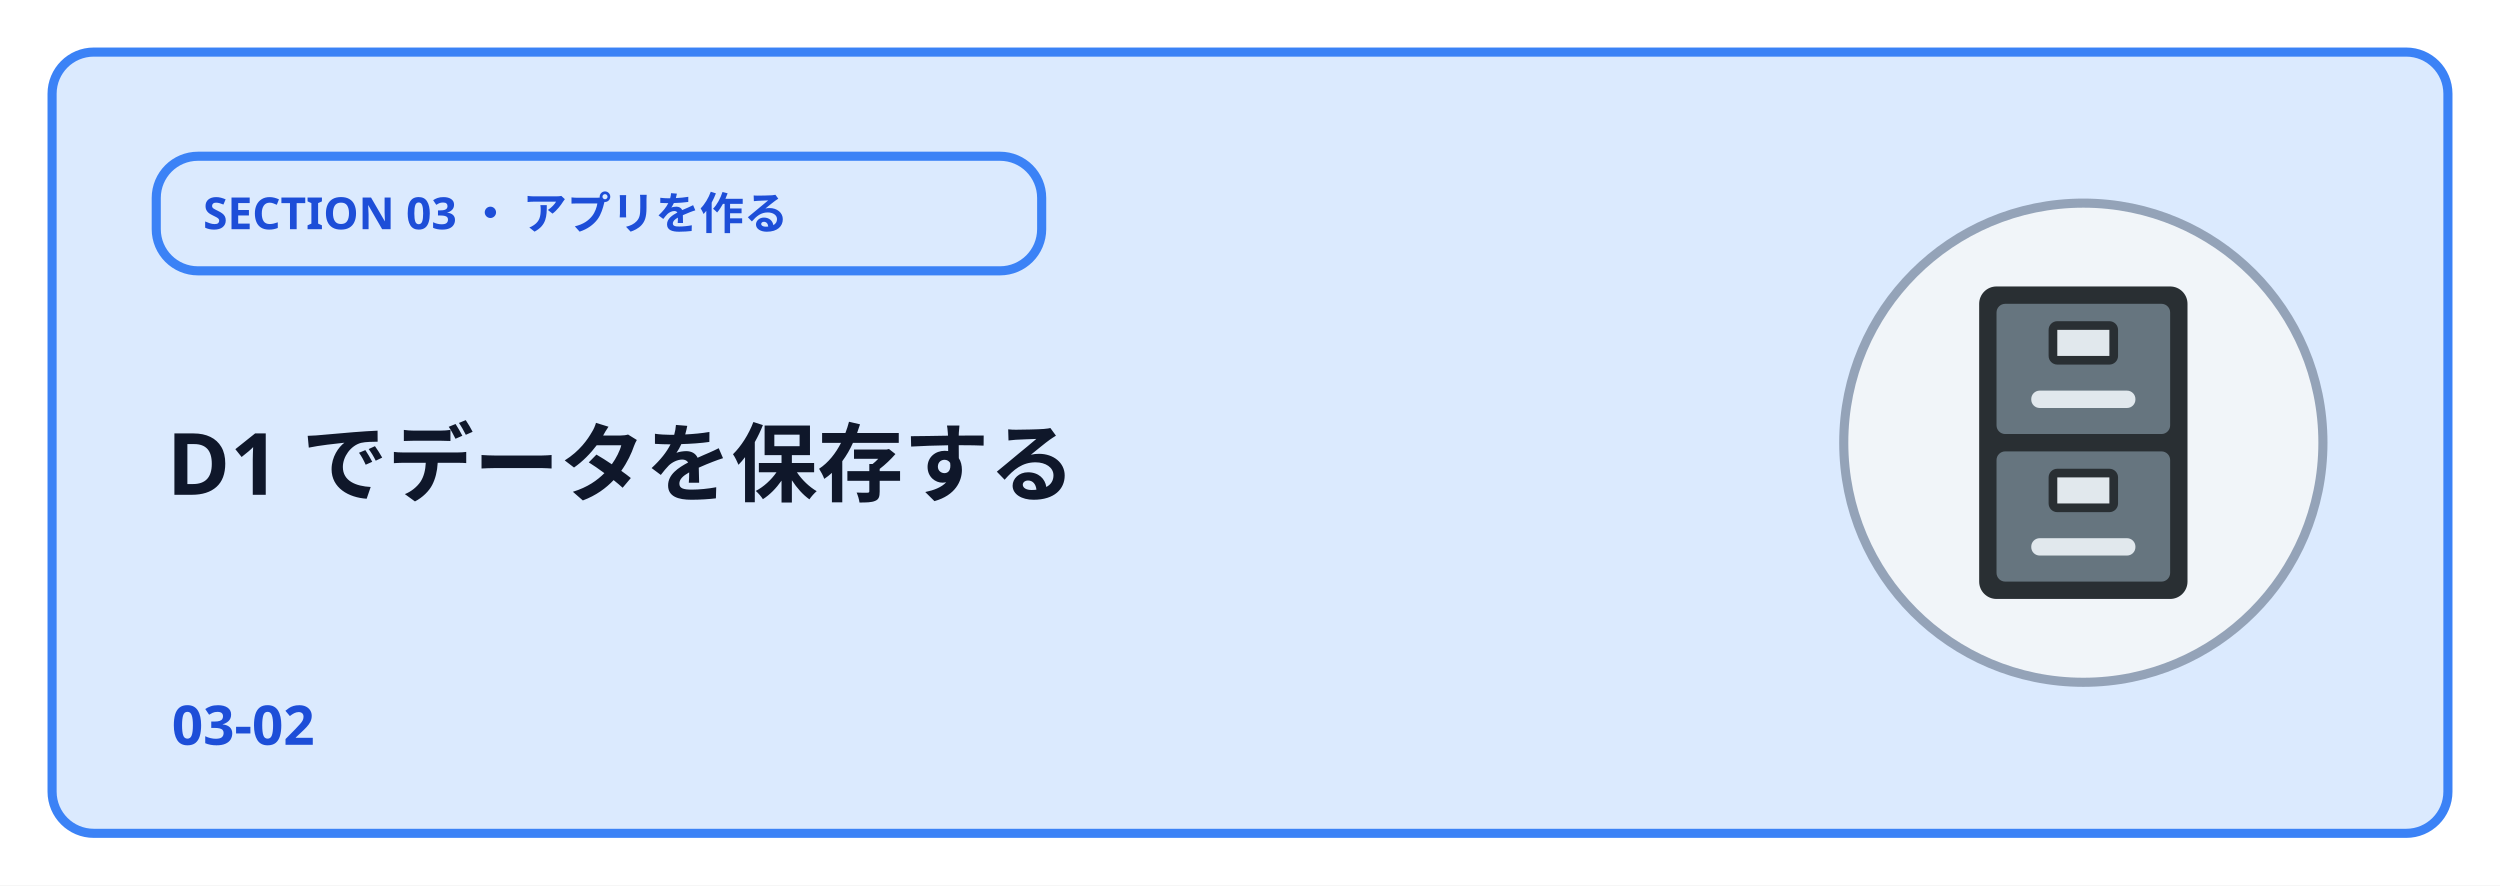
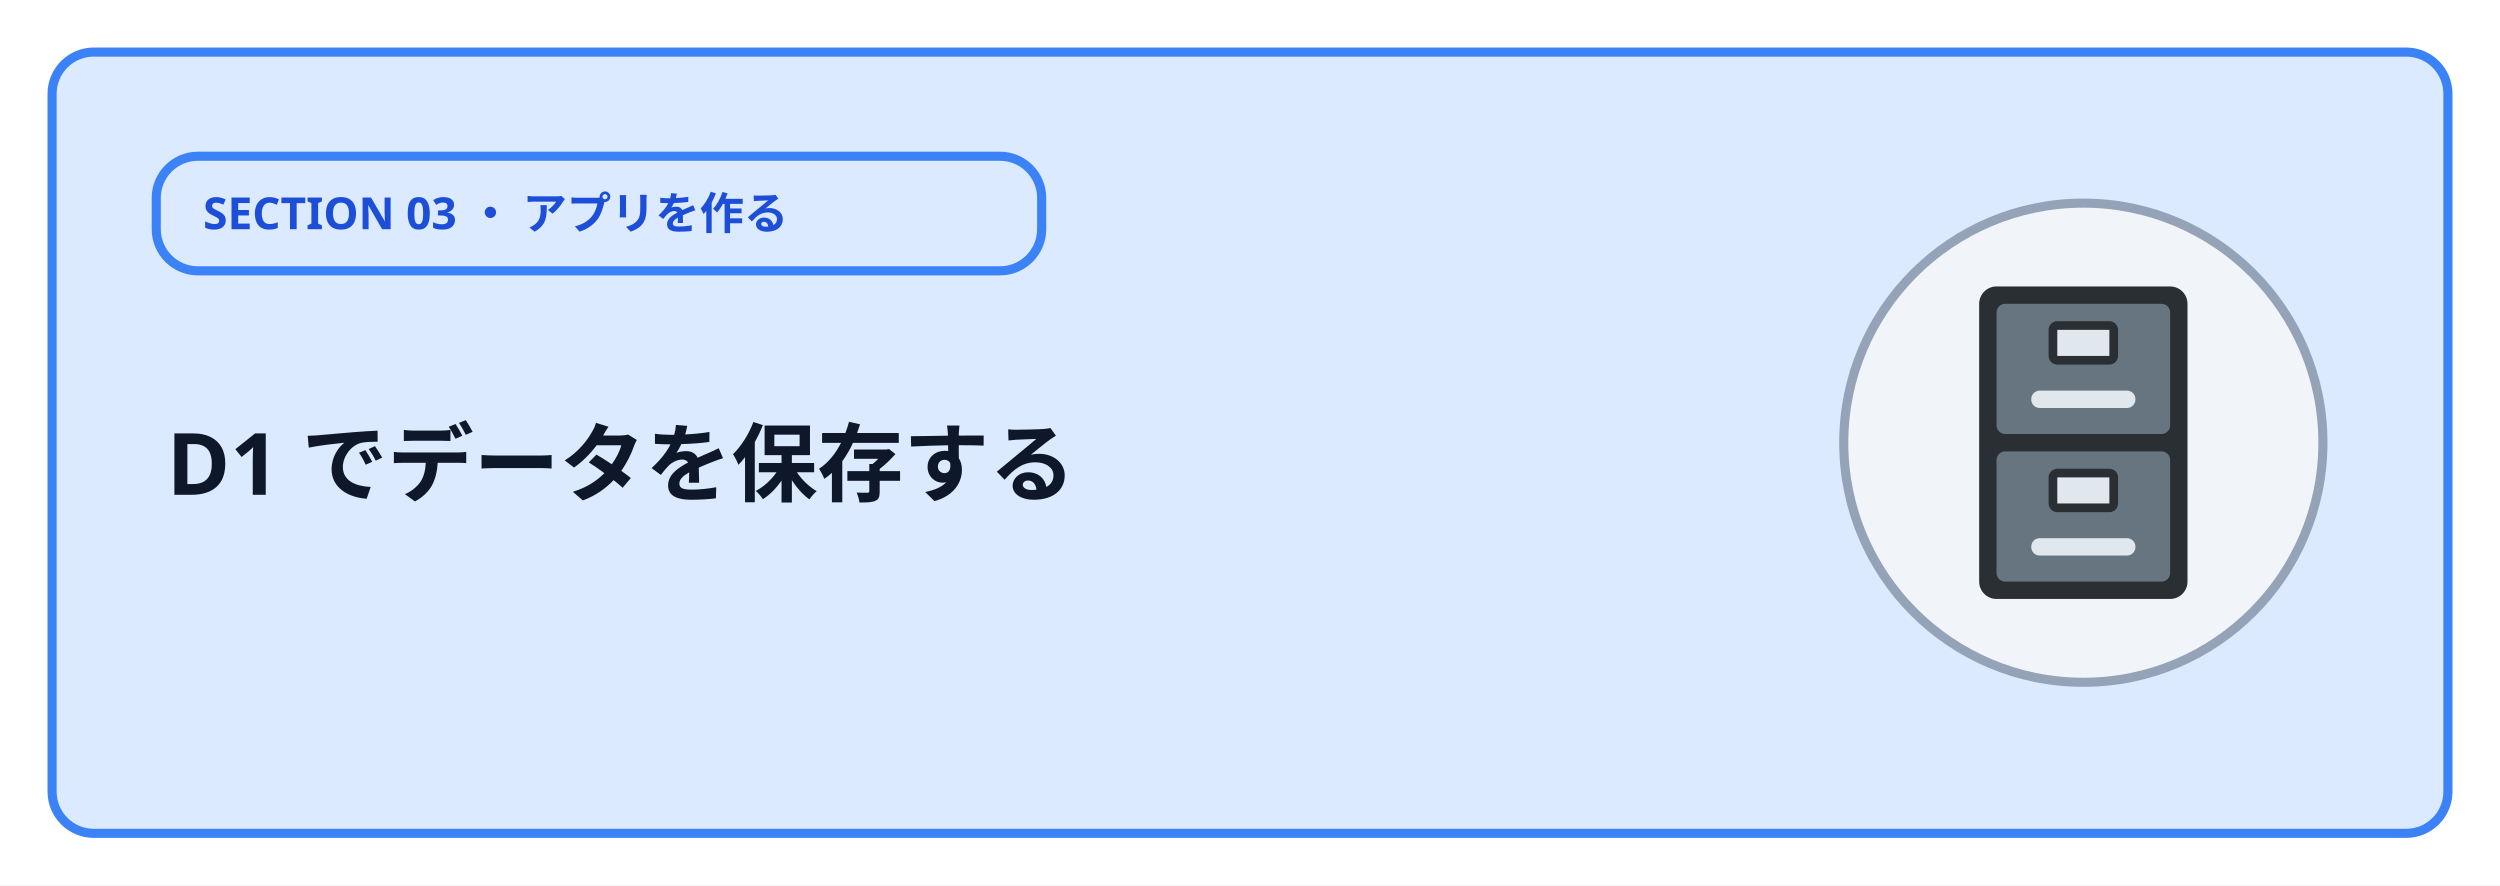
<svg xmlns="http://www.w3.org/2000/svg" width="960" height="340" viewBox="0 0 960 340" font-family="'Hiragino Sans','Noto Sans JP','Yu Gothic','Segoe UI',sans-serif">
  <defs>
    <marker id="aR" viewBox="0 0 10 10" refX="8" refY="5" markerWidth="7" markerHeight="7" orient="auto-start-reverse">
      <path d="M0 1 L9 5 L0 9 z" fill="#475569" />
    </marker>
    <marker id="aRsub" viewBox="0 0 10 10" refX="8" refY="5" markerWidth="7" markerHeight="7" orient="auto-start-reverse">
      <path d="M0 1 L9 5 L0 9 z" fill="#94a3b8" />
    </marker>
  </defs>
  <rect x="0" y="0" width="960" height="340" fill="#ffffff" />
  <rect x="20" y="20" width="920" height="300" rx="16" fill="#dbeafe" stroke="#3b82f6" stroke-width="3.5" />
  <rect x="60" y="60" width="340" height="44" rx="16" fill="#dbeafe" stroke="#3b82f6" stroke-width="3.5" />
  <text x="78" y="88" text-anchor="start" font-size="17" fill="#1d4ed8" font-weight="600">SECTION 03 ・ アプリを作る</text>
  <text x="64" y="190" text-anchor="start" font-size="33" fill="#0f172a" font-weight="700">D1 でデータを保存する</text>
-   <text x="66" y="286" text-anchor="start" font-size="21" fill="#1d4ed8" font-weight="700">03-02</text>
  <ellipse cx="800" cy="170" rx="92" ry="92" fill="#f1f5f9" stroke="#94a3b8" stroke-width="3.5" />
  <svg x="740" y="110" width="120" height="120" viewBox="0 0 36 36">
    <path fill="#292F33" d="M30 34c0 1.104-.896 2-2 2H8c-1.104 0-2-.896-2-2V2c0-1.104.896-2 2-2h20c1.104 0 2 .896 2 2v32z" />
    <path fill="#66757F" d="M28 16c0 .552-.447 1-1 1H9c-.552 0-1-.448-1-1V3c0-.552.448-1 1-1h18c.553 0 1 .448 1 1v13zm0 17c0 .553-.447 1-1 1H9c-.552 0-1-.447-1-1V20c0-.553.448-1 1-1h18c.553 0 1 .447 1 1v13z" />
    <path fill="#292F33" d="M22 8c0 .552-.447 1-1 1h-6c-.552 0-1-.448-1-1V5c0-.552.448-1 1-1h6c.553 0 1 .448 1 1v3zm0 17c0 .553-.447 1-1 1h-6c-.552 0-1-.447-1-1v-3c0-.553.448-1 1-1h6c.553 0 1 .447 1 1v3z" />
    <path fill="#E1E8ED" d="M15 5h6v3h-6zm0 17h6v3h-6zm9-8.97c0 .536-.435.97-.97.97H12.97c-.536 0-.97-.435-.97-.97v-.06c0-.536.434-.97.97-.97h10.06c.535 0 .97.435.97.97v.06zm0 16.999c0 .536-.435.971-.97.971H12.97c-.536 0-.97-.435-.97-.971v-.059c0-.535.434-.97.97-.97h10.06c.535 0 .97.435.97.971v.058z" />
  </svg>
</svg>
